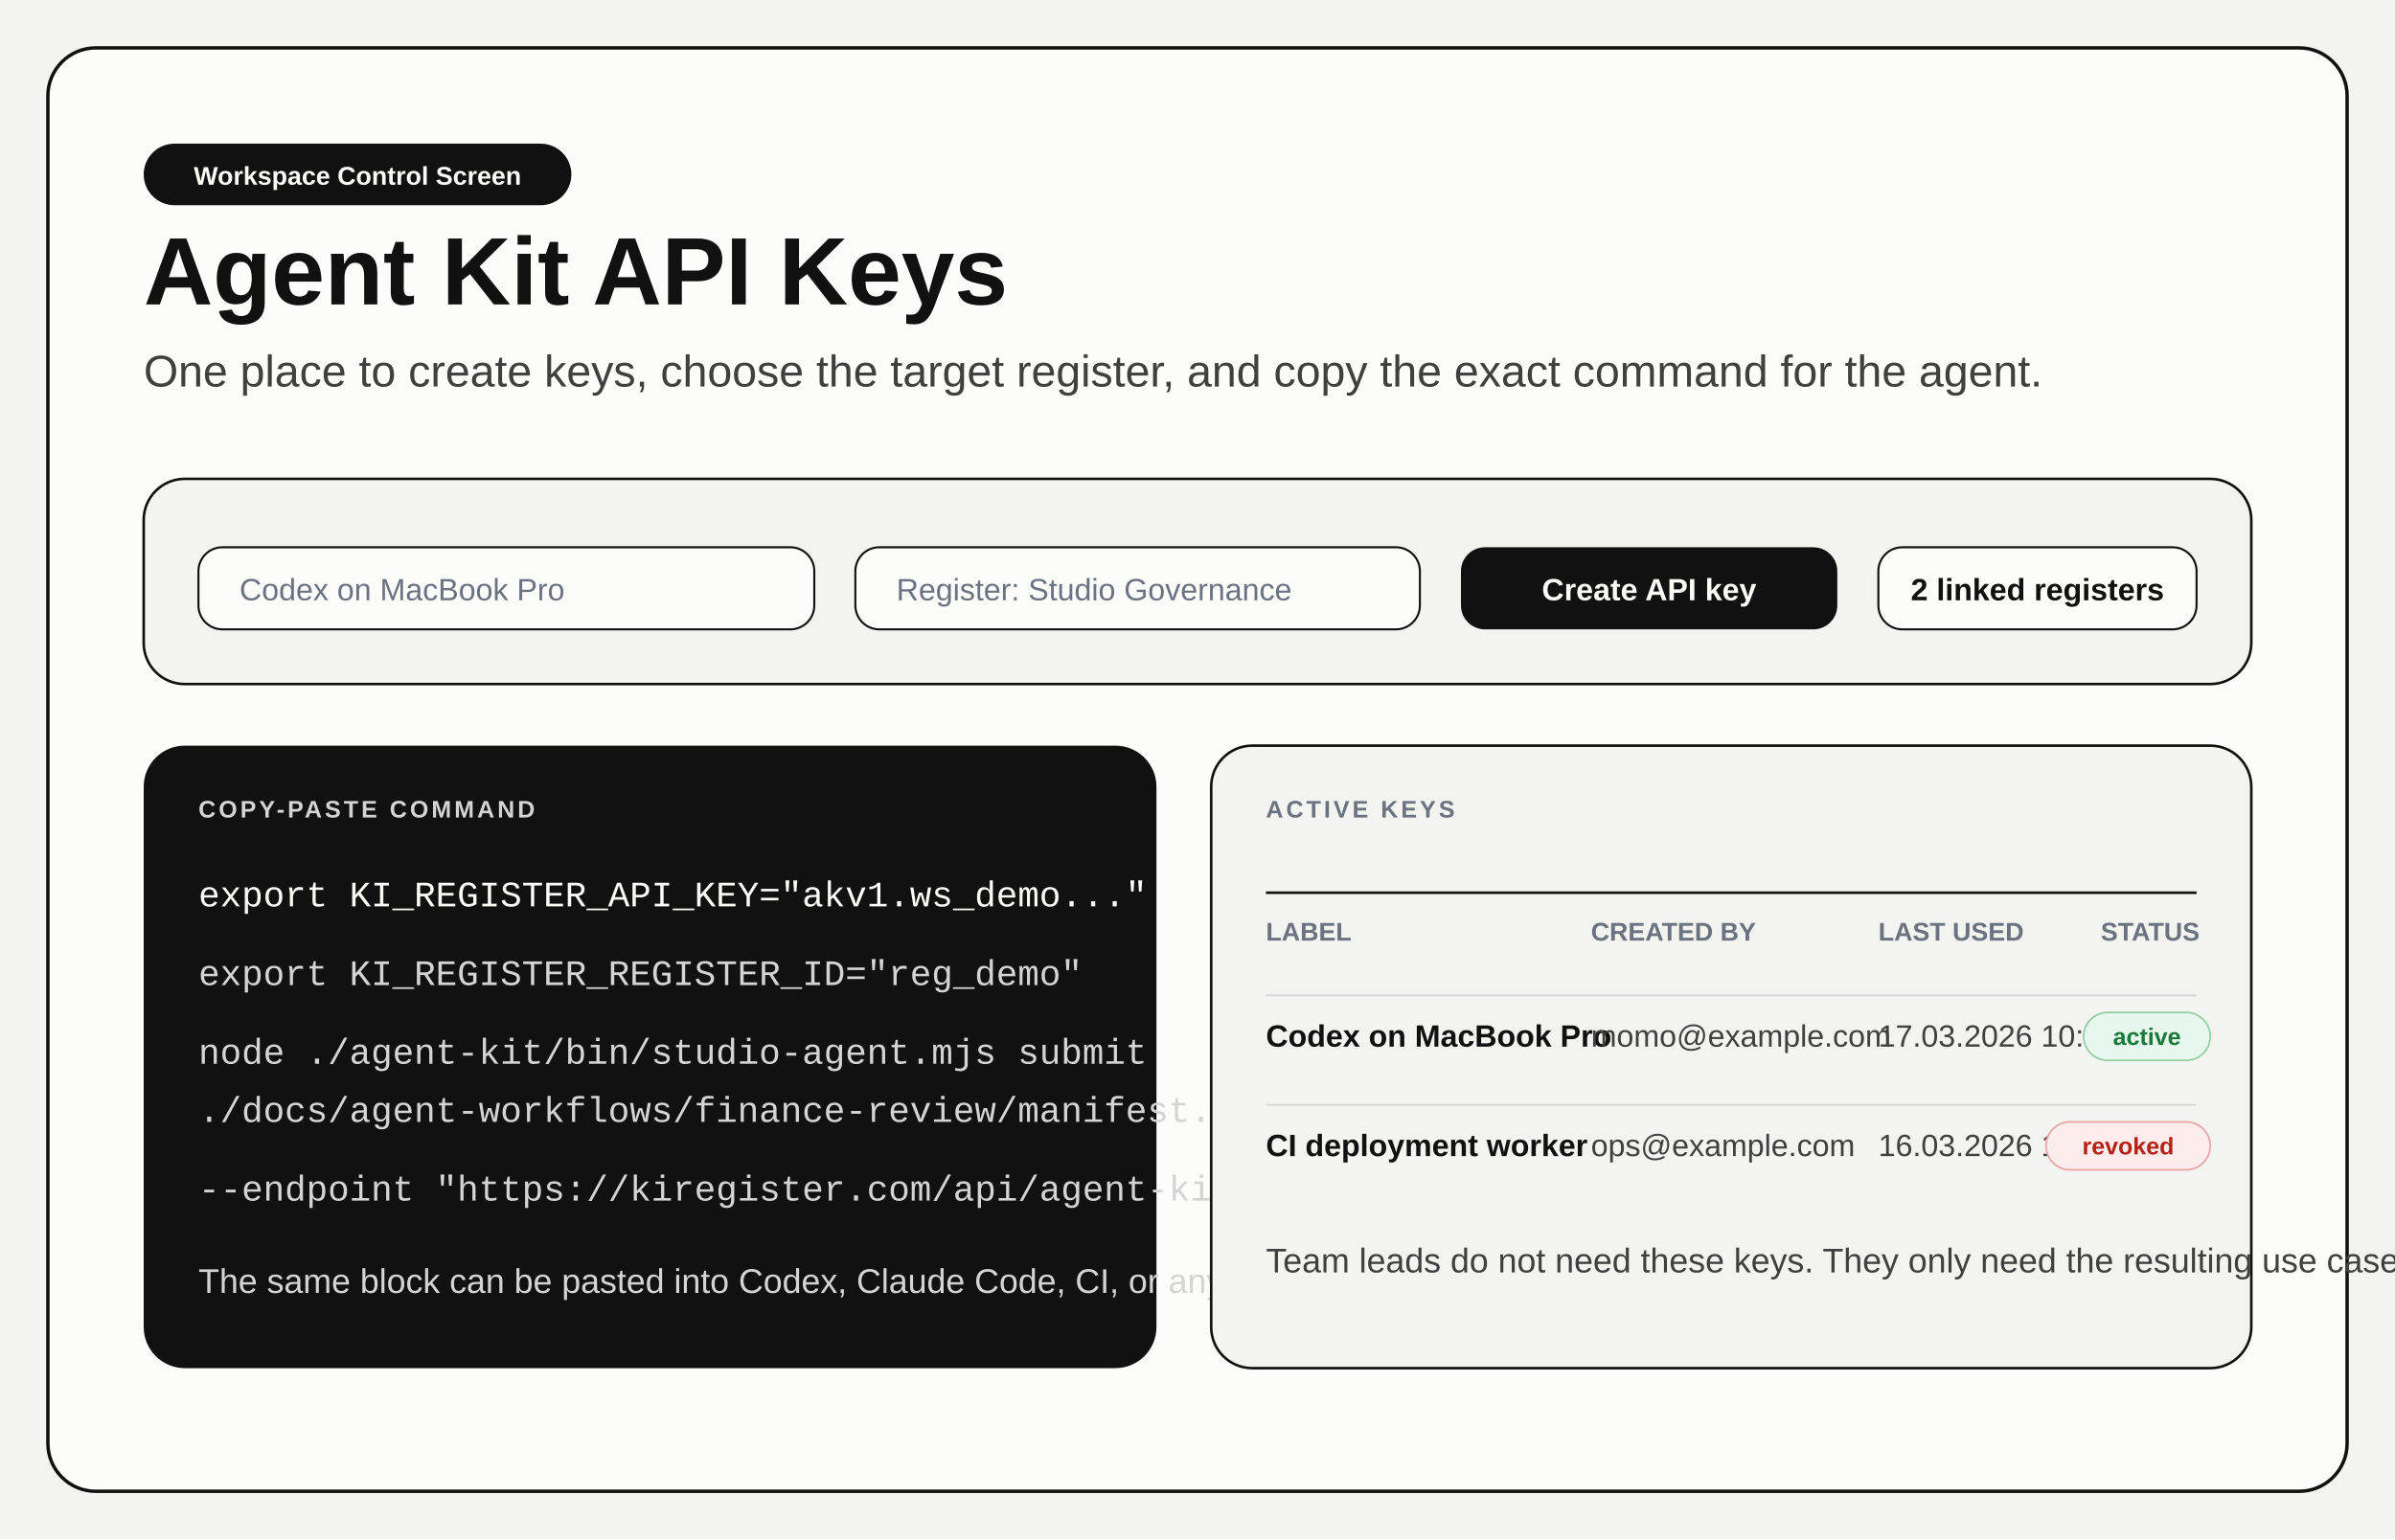
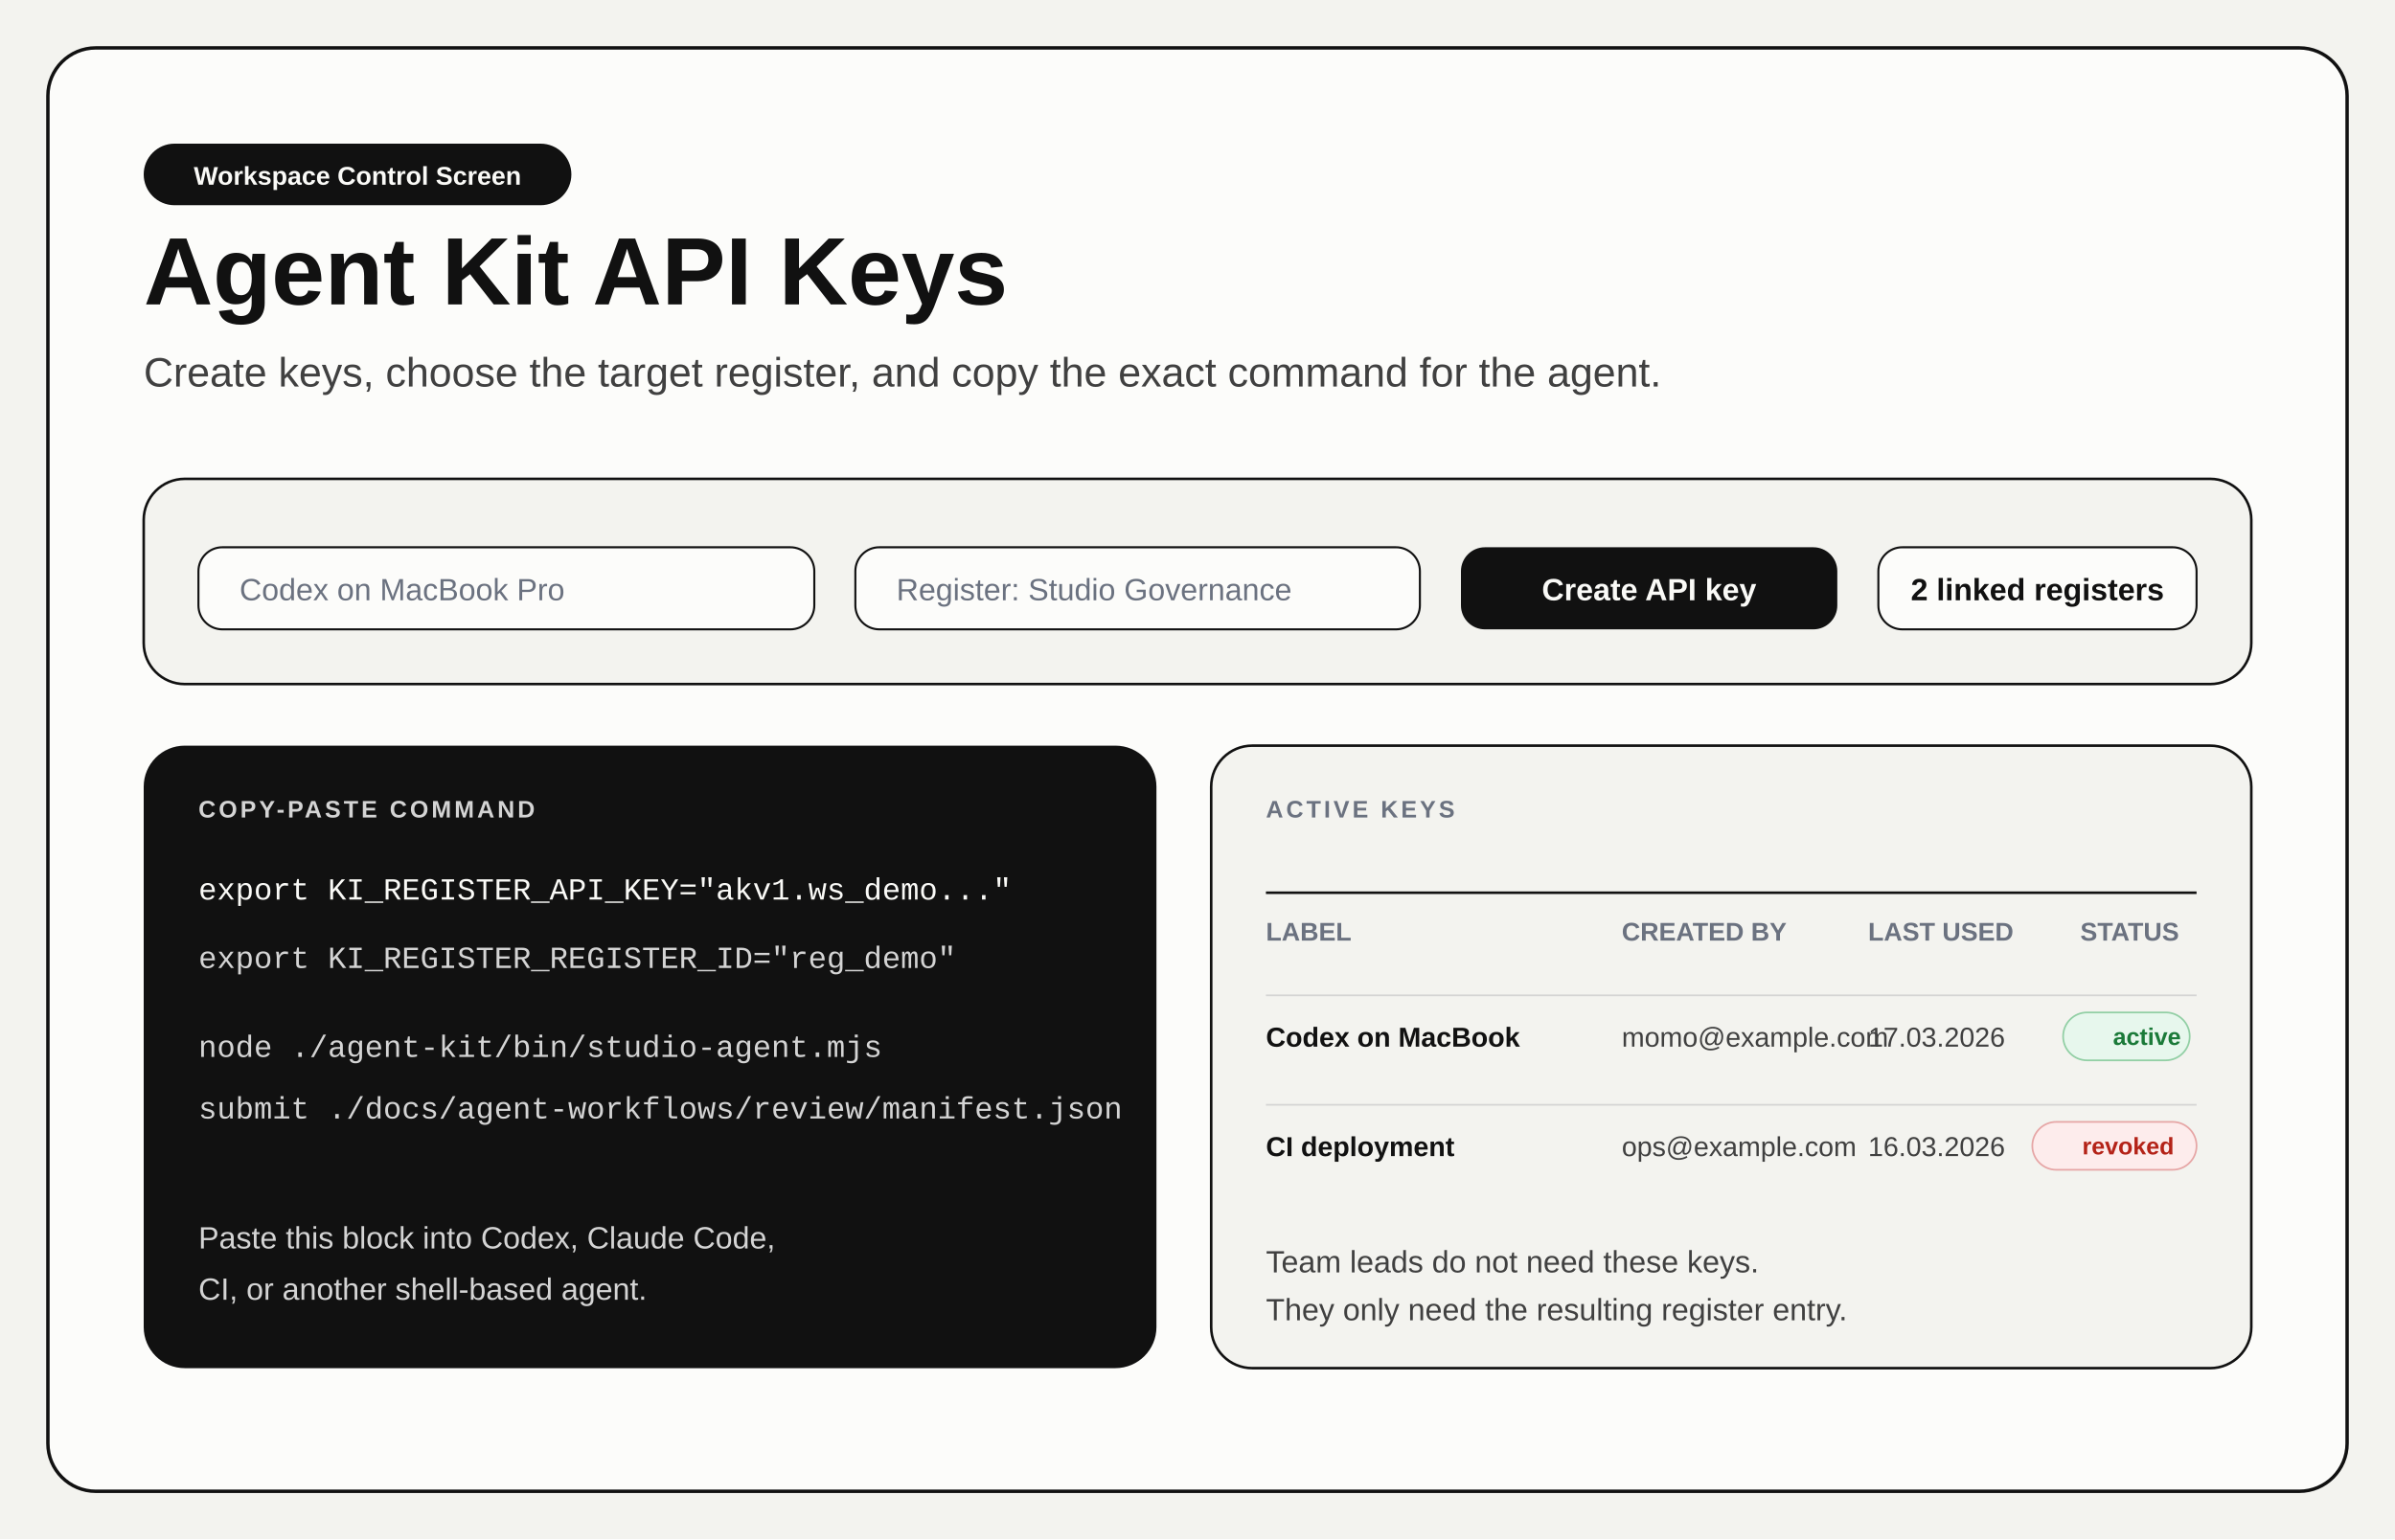
<svg xmlns="http://www.w3.org/2000/svg" width="1400" height="900" viewBox="0 0 1400 900" fill="none" role="img" aria-labelledby="title desc">
  <rect width="1400" height="900" fill="#F3F3EF" />
  <rect x="28" y="28" width="1344" height="844" rx="28" fill="#FCFCFA" stroke="#111111" stroke-width="2" />
  <rect x="84" y="84" width="250" height="36" rx="18" fill="#111111" />
  <text x="209" y="108" text-anchor="middle" fill="#FAFAF7" font-family="Arial, Helvetica, sans-serif" font-size="15" font-weight="700">
    Workspace Control Screen
  </text>
  <text x="84" y="178" fill="#111111" font-family="Arial, Helvetica, sans-serif" font-size="56" font-weight="700">
    Agent Kit API Keys
  </text>
-   <text x="84" y="226" fill="#404040" font-family="Arial, Helvetica, sans-serif" font-size="26">
-     One place to create keys, choose the target register, and copy the exact command for the agent.
+   <text x="84" y="226" fill="#404040" font-family="Arial, Helvetica, sans-serif" font-size="24">
+     Create keys, choose the target register, and copy the exact command for the agent.
  </text>
  <rect x="84" y="280" width="1232" height="120" rx="24" fill="#F3F3EF" stroke="#111111" stroke-width="1.5" />
  <rect x="116" y="320" width="360" height="48" rx="14" fill="#FCFCFA" stroke="#111111" stroke-width="1.2" />
  <text x="140" y="351" fill="#6B7280" font-family="Arial, Helvetica, sans-serif" font-size="18">
    Codex on MacBook Pro
  </text>
  <rect x="500" y="320" width="330" height="48" rx="14" fill="#FCFCFA" stroke="#111111" stroke-width="1.2" />
  <text x="524" y="351" fill="#6B7280" font-family="Arial, Helvetica, sans-serif" font-size="18">
    Register: Studio Governance
  </text>
  <rect x="854" y="320" width="220" height="48" rx="14" fill="#111111" />
  <text x="964" y="351" text-anchor="middle" fill="#FAFAF7" font-family="Arial, Helvetica, sans-serif" font-size="18" font-weight="700">
    Create API key
  </text>
  <rect x="1098" y="320" width="186" height="48" rx="14" fill="#FCFCFA" stroke="#111111" stroke-width="1.2" />
  <text x="1191" y="351" text-anchor="middle" fill="#111111" font-family="Arial, Helvetica, sans-serif" font-size="18" font-weight="700">
    2 linked registers
  </text>
  <rect x="84" y="436" width="592" height="364" rx="24" fill="#111111" />
  <text x="116" y="478" fill="#D4D4D4" font-family="Arial, Helvetica, sans-serif" font-size="14" font-weight="700" letter-spacing="1.7">
    COPY-PASTE COMMAND
  </text>
-   <text x="116" y="530" fill="#FAFAF7" font-family="Courier New, monospace" font-size="21">
+   <text x="116" y="526" fill="#FAFAF7" font-family="Courier New, monospace" font-size="18">
    export KI_REGISTER_API_KEY="akv1.ws_demo..."
  </text>
-   <text x="116" y="576" fill="#D4D4D4" font-family="Courier New, monospace" font-size="21">
+   <text x="116" y="566" fill="#D4D4D4" font-family="Courier New, monospace" font-size="18">
    export KI_REGISTER_REGISTER_ID="reg_demo"
  </text>
-   <text x="116" y="622" fill="#D4D4D4" font-family="Courier New, monospace" font-size="21">
-     node ./agent-kit/bin/studio-agent.mjs submit
+   <text x="116" y="618" fill="#D4D4D4" font-family="Courier New, monospace" font-size="18">
+     node ./agent-kit/bin/studio-agent.mjs
  </text>
-   <text x="116" y="656" fill="#D4D4D4" font-family="Courier New, monospace" font-size="21">
-     ./docs/agent-workflows/finance-review/manifest.json
+   <text x="116" y="654" fill="#D4D4D4" font-family="Courier New, monospace" font-size="18">
+     submit ./docs/agent-workflows/review/manifest.json
  </text>
-   <text x="116" y="702" fill="#D4D4D4" font-family="Courier New, monospace" font-size="21">
-     --endpoint "https://kiregister.com/api/agent-kit/submit"
+   <text x="116" y="730" fill="#D4D4D4" font-family="Arial, Helvetica, sans-serif" font-size="18">
+     Paste this block into Codex, Claude Code,
  </text>
-   <text x="116" y="756" fill="#D4D4D4" font-family="Arial, Helvetica, sans-serif" font-size="20">
-     The same block can be pasted into Codex, Claude Code, CI, or any shell-based agent.
+   <text x="116" y="760" fill="#D4D4D4" font-family="Arial, Helvetica, sans-serif" font-size="18">
+     CI, or another shell-based agent.
  </text>
  <rect x="708" y="436" width="608" height="364" rx="24" fill="#F3F3EF" stroke="#111111" stroke-width="1.5" />
  <text x="740" y="478" fill="#6B7280" font-family="Arial, Helvetica, sans-serif" font-size="14" font-weight="700" letter-spacing="1.7">
    ACTIVE KEYS
  </text>
  <line x1="740" y1="522" x2="1284" y2="522" stroke="#111111" stroke-width="1.5" />
  <text x="740" y="550" fill="#6B7280" font-family="Arial, Helvetica, sans-serif" font-size="15" font-weight="700">
    LABEL
  </text>
-   <text x="930" y="550" fill="#6B7280" font-family="Arial, Helvetica, sans-serif" font-size="15" font-weight="700">
+   <text x="948" y="550" fill="#6B7280" font-family="Arial, Helvetica, sans-serif" font-size="15" font-weight="700">
    CREATED BY
  </text>
-   <text x="1098" y="550" fill="#6B7280" font-family="Arial, Helvetica, sans-serif" font-size="15" font-weight="700">
+   <text x="1092" y="550" fill="#6B7280" font-family="Arial, Helvetica, sans-serif" font-size="15" font-weight="700">
    LAST USED
  </text>
-   <text x="1228" y="550" fill="#6B7280" font-family="Arial, Helvetica, sans-serif" font-size="15" font-weight="700">
+   <text x="1216" y="550" fill="#6B7280" font-family="Arial, Helvetica, sans-serif" font-size="15" font-weight="700">
    STATUS
  </text>
  <line x1="740" y1="582" x2="1284" y2="582" stroke="#D4D4D4" stroke-width="1" />
-   <text x="740" y="612" fill="#111111" font-family="Arial, Helvetica, sans-serif" font-size="18" font-weight="700">
-     Codex on MacBook Pro
+   <text x="740" y="612" fill="#111111" font-family="Arial, Helvetica, sans-serif" font-size="16" font-weight="700">
+     Codex on MacBook
  </text>
-   <text x="930" y="612" fill="#404040" font-family="Arial, Helvetica, sans-serif" font-size="18">
+   <text x="948" y="612" fill="#404040" font-family="Arial, Helvetica, sans-serif" font-size="16">
    momo@example.com
  </text>
-   <text x="1098" y="612" fill="#404040" font-family="Arial, Helvetica, sans-serif" font-size="18">
-     17.03.2026 10:42
+   <text x="1092" y="612" fill="#404040" font-family="Arial, Helvetica, sans-serif" font-size="16">
+     17.03.2026
  </text>
-   <rect x="1218" y="592" width="74" height="28" rx="14" fill="#E7F7ED" stroke="#92CFA5" stroke-width="1" />
+   <rect x="1206" y="592" width="74" height="28" rx="14" fill="#E7F7ED" stroke="#92CFA5" stroke-width="1" />
  <text x="1255" y="611" text-anchor="middle" fill="#1B7A39" font-family="Arial, Helvetica, sans-serif" font-size="14" font-weight="700">
    active
  </text>
  <line x1="740" y1="646" x2="1284" y2="646" stroke="#D4D4D4" stroke-width="1" />
-   <text x="740" y="676" fill="#111111" font-family="Arial, Helvetica, sans-serif" font-size="18" font-weight="700">
-     CI deployment worker
+   <text x="740" y="676" fill="#111111" font-family="Arial, Helvetica, sans-serif" font-size="16" font-weight="700">
+     CI deployment
  </text>
-   <text x="930" y="676" fill="#404040" font-family="Arial, Helvetica, sans-serif" font-size="18">
+   <text x="948" y="676" fill="#404040" font-family="Arial, Helvetica, sans-serif" font-size="16">
    ops@example.com
  </text>
-   <text x="1098" y="676" fill="#404040" font-family="Arial, Helvetica, sans-serif" font-size="18">
-     16.03.2026 14:08
+   <text x="1092" y="676" fill="#404040" font-family="Arial, Helvetica, sans-serif" font-size="16">
+     16.03.2026
  </text>
-   <rect x="1196" y="656" width="96" height="28" rx="14" fill="#FDECEC" stroke="#E6A6A6" stroke-width="1" />
+   <rect x="1188" y="656" width="96" height="28" rx="14" fill="#FDECEC" stroke="#E6A6A6" stroke-width="1" />
  <text x="1244" y="675" text-anchor="middle" fill="#B42318" font-family="Arial, Helvetica, sans-serif" font-size="14" font-weight="700">
    revoked
  </text>
-   <text x="740" y="744" fill="#404040" font-family="Arial, Helvetica, sans-serif" font-size="20">
-     Team leads do not need these keys. They only need the resulting use case on the website.
+   <text x="740" y="744" fill="#404040" font-family="Arial, Helvetica, sans-serif" font-size="18">
+     Team leads do not need these keys.
+   </text>
+   <text x="740" y="772" fill="#404040" font-family="Arial, Helvetica, sans-serif" font-size="18">
+     They only need the resulting register entry.
  </text>
</svg>
